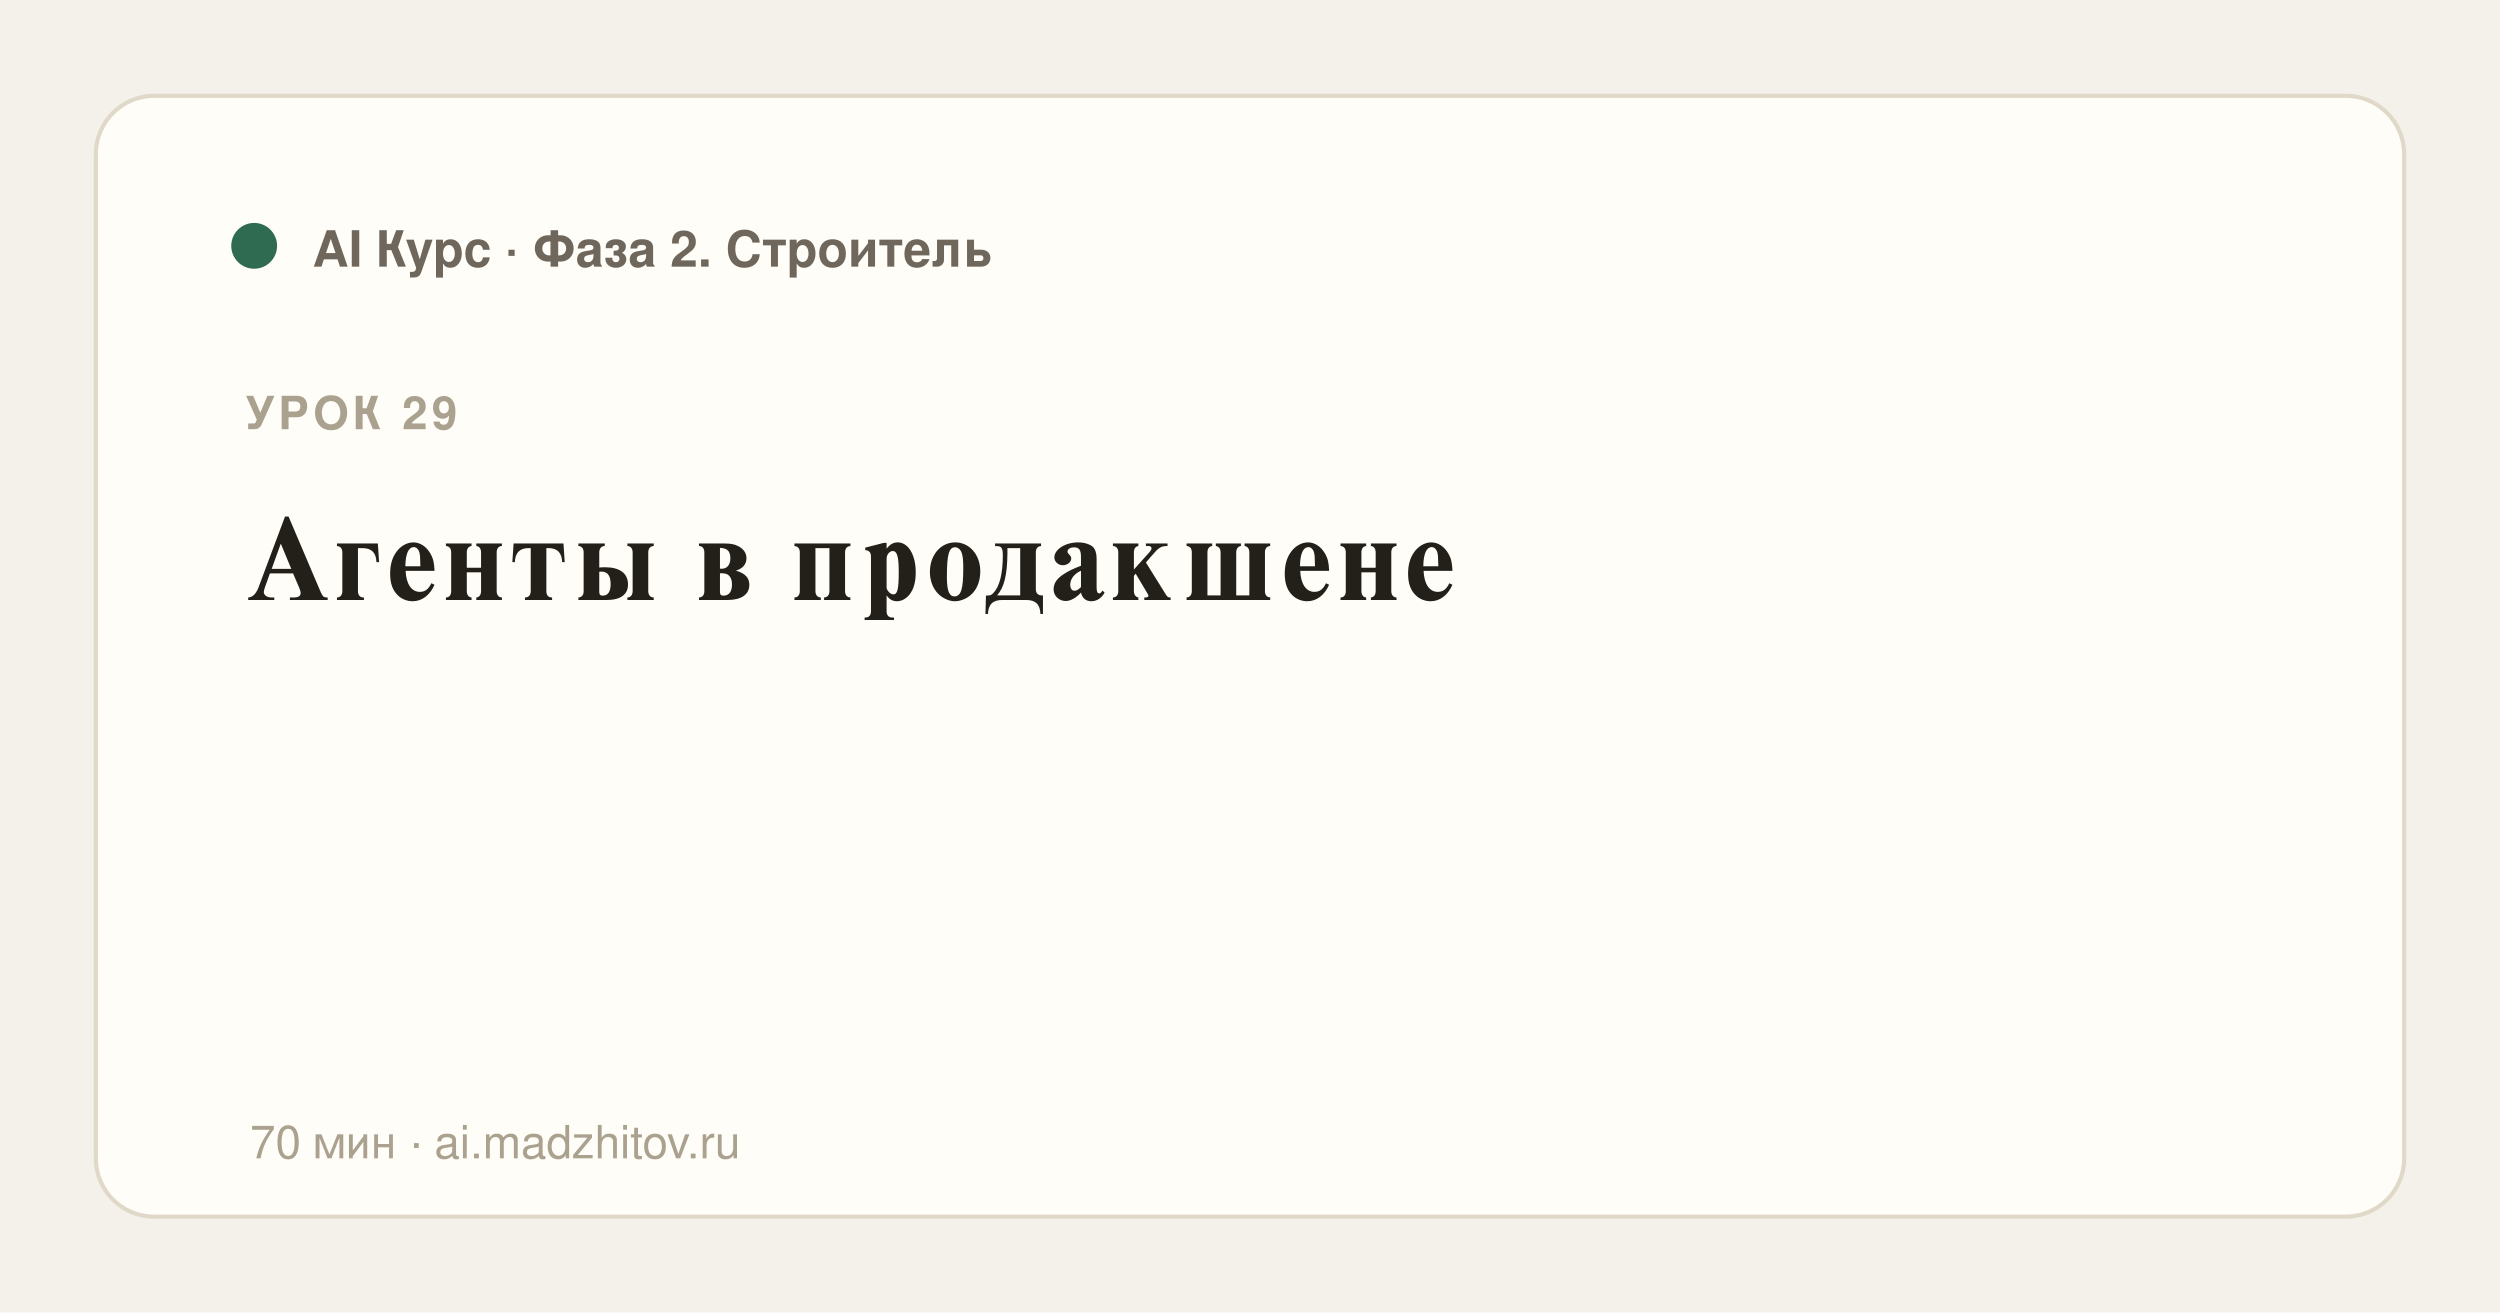
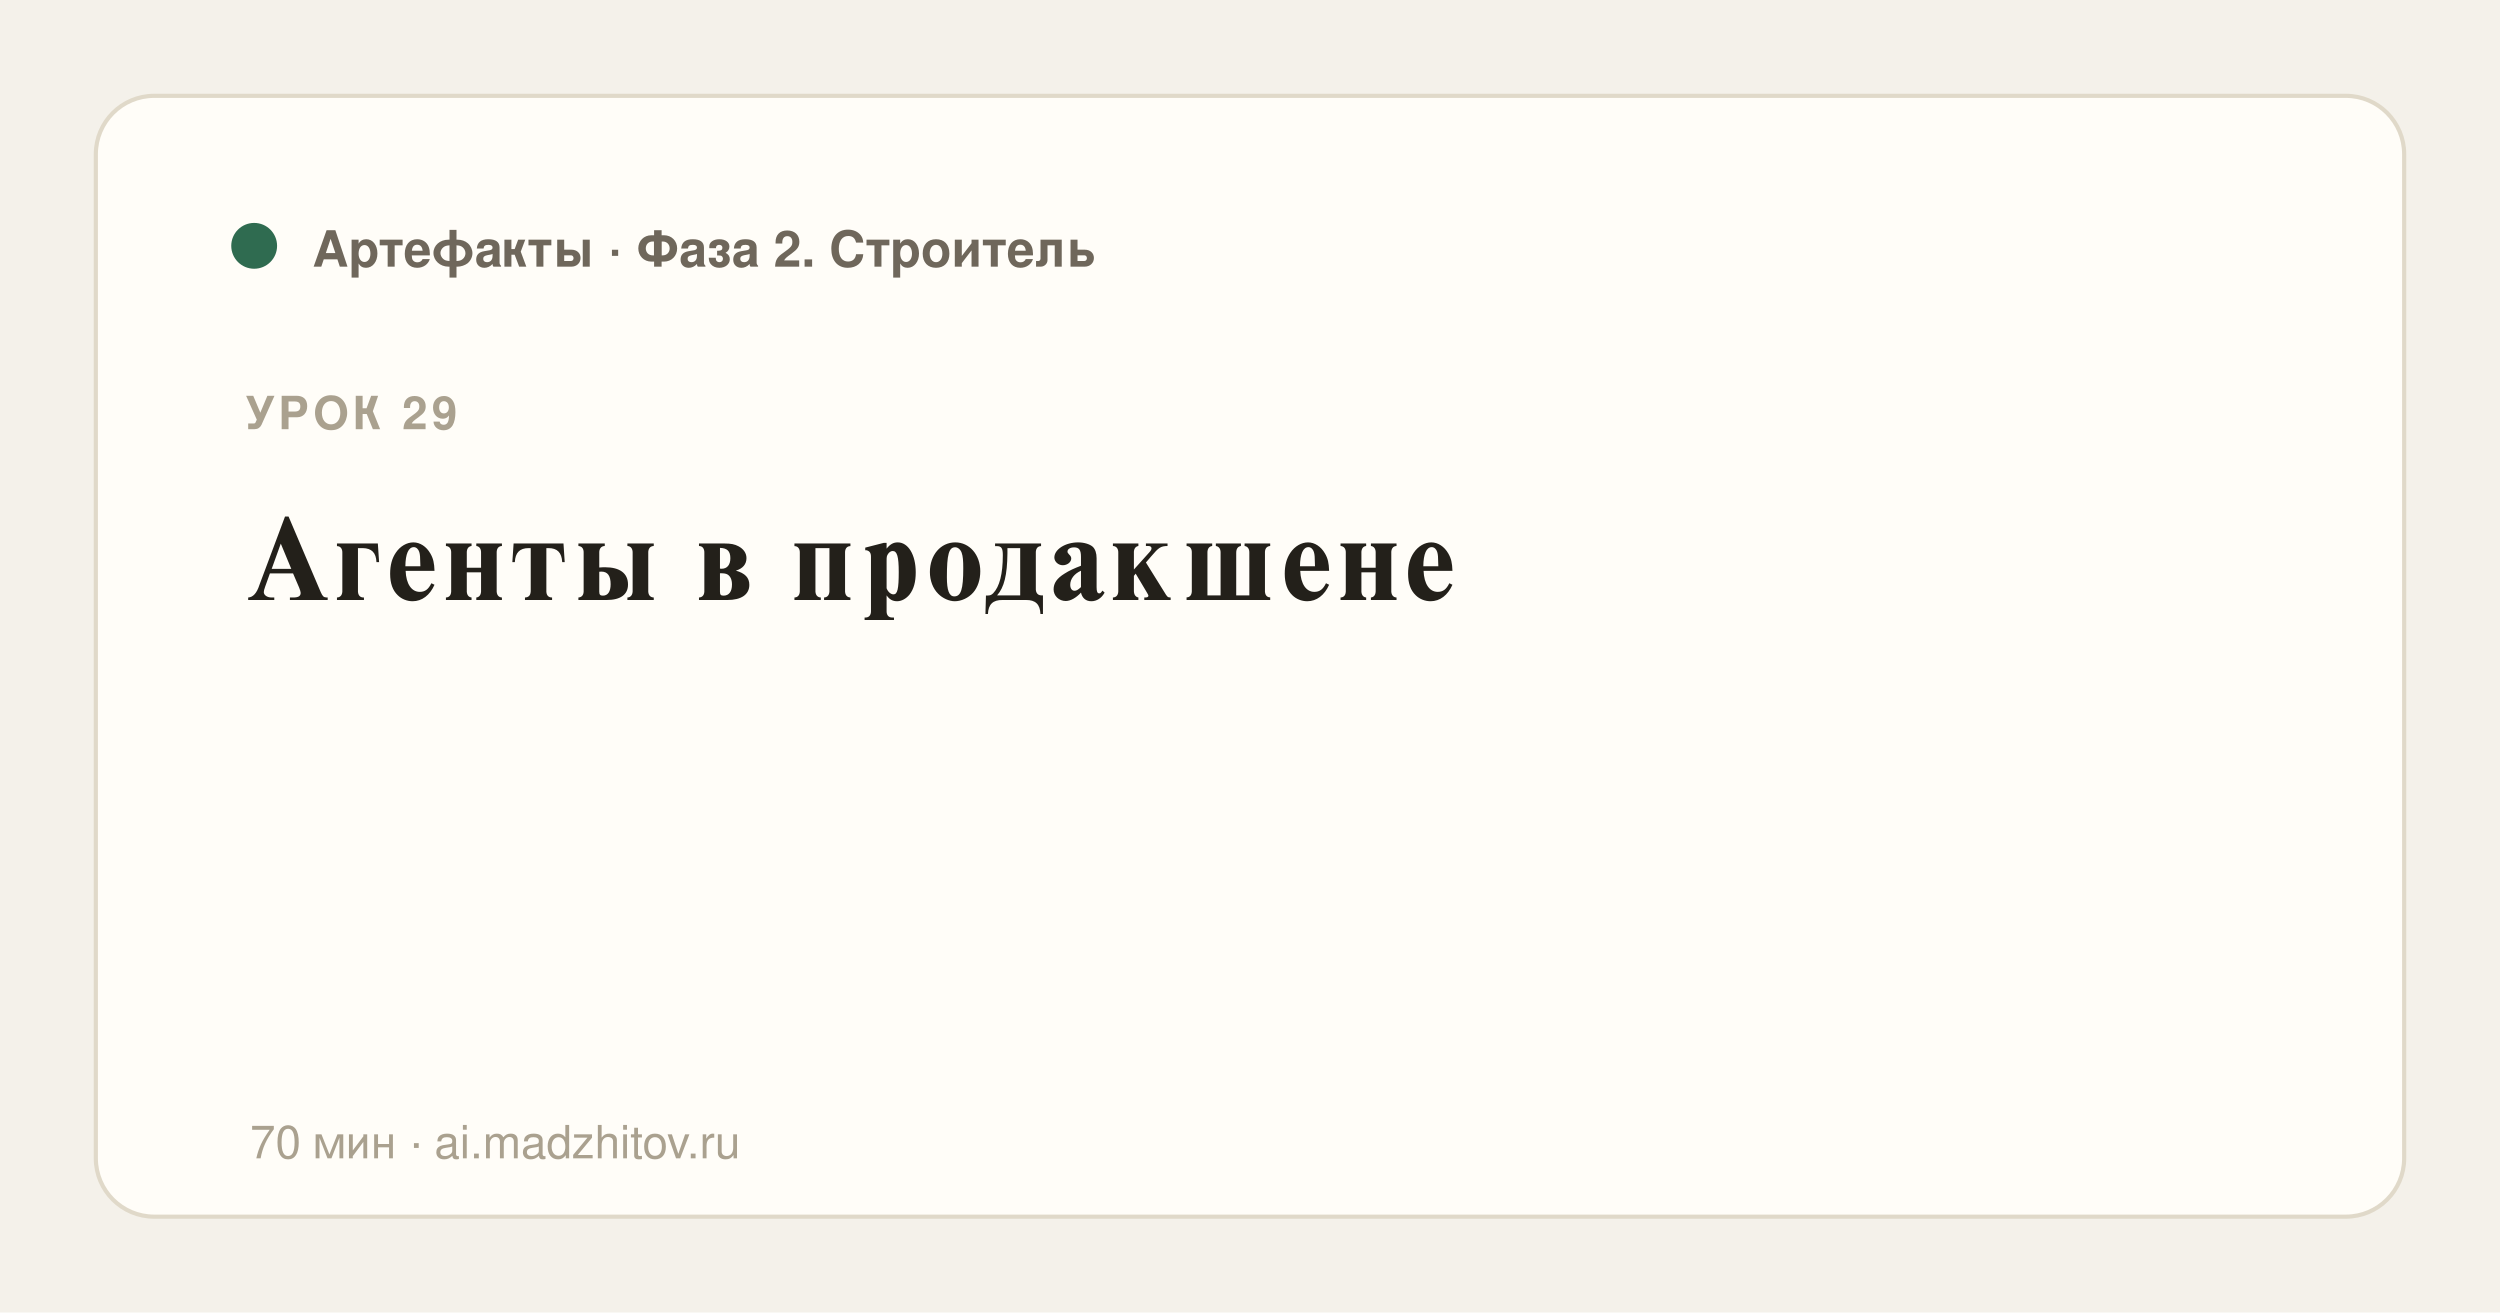
<svg xmlns="http://www.w3.org/2000/svg" width="1200" height="630" viewBox="0 0 1200 630">
  <rect width="1200" height="630" fill="#f4f1ea" />
  <rect x="46" y="46" width="1108" height="538" rx="28" fill="#fffdf8" stroke="#e0d9c9" stroke-width="2" />
  <circle cx="122" cy="118" r="11" fill="#2f6b50" />
-   <text x="150" y="128" fill="#6f675b" font-family="Helvetica, Arial, sans-serif" font-size="24" font-weight="600">AI Курс · Фаза 2. Строитель</text>
+   <text x="150" y="128" fill="#6f675b" font-family="Helvetica, Arial, sans-serif" font-size="24" font-weight="600">Артефакты · Фаза 2. Строитель</text>
  <text x="118" y="206" fill="#aaa18f" font-family="Helvetica, Arial, sans-serif" font-size="22" font-weight="700" letter-spacing="2">УРОК 29</text>
  <text x="116" y="288" fill="#23201a" font-family="Georgia, Times, serif" font-weight="700" font-size="60" letter-spacing="-1">Агенты в продакшене</text>
  <text x="120" y="556" fill="#aaa18f" font-family="Helvetica, Arial, sans-serif" font-size="22">70 мин · ai.madzhitov.ru</text>
</svg>
